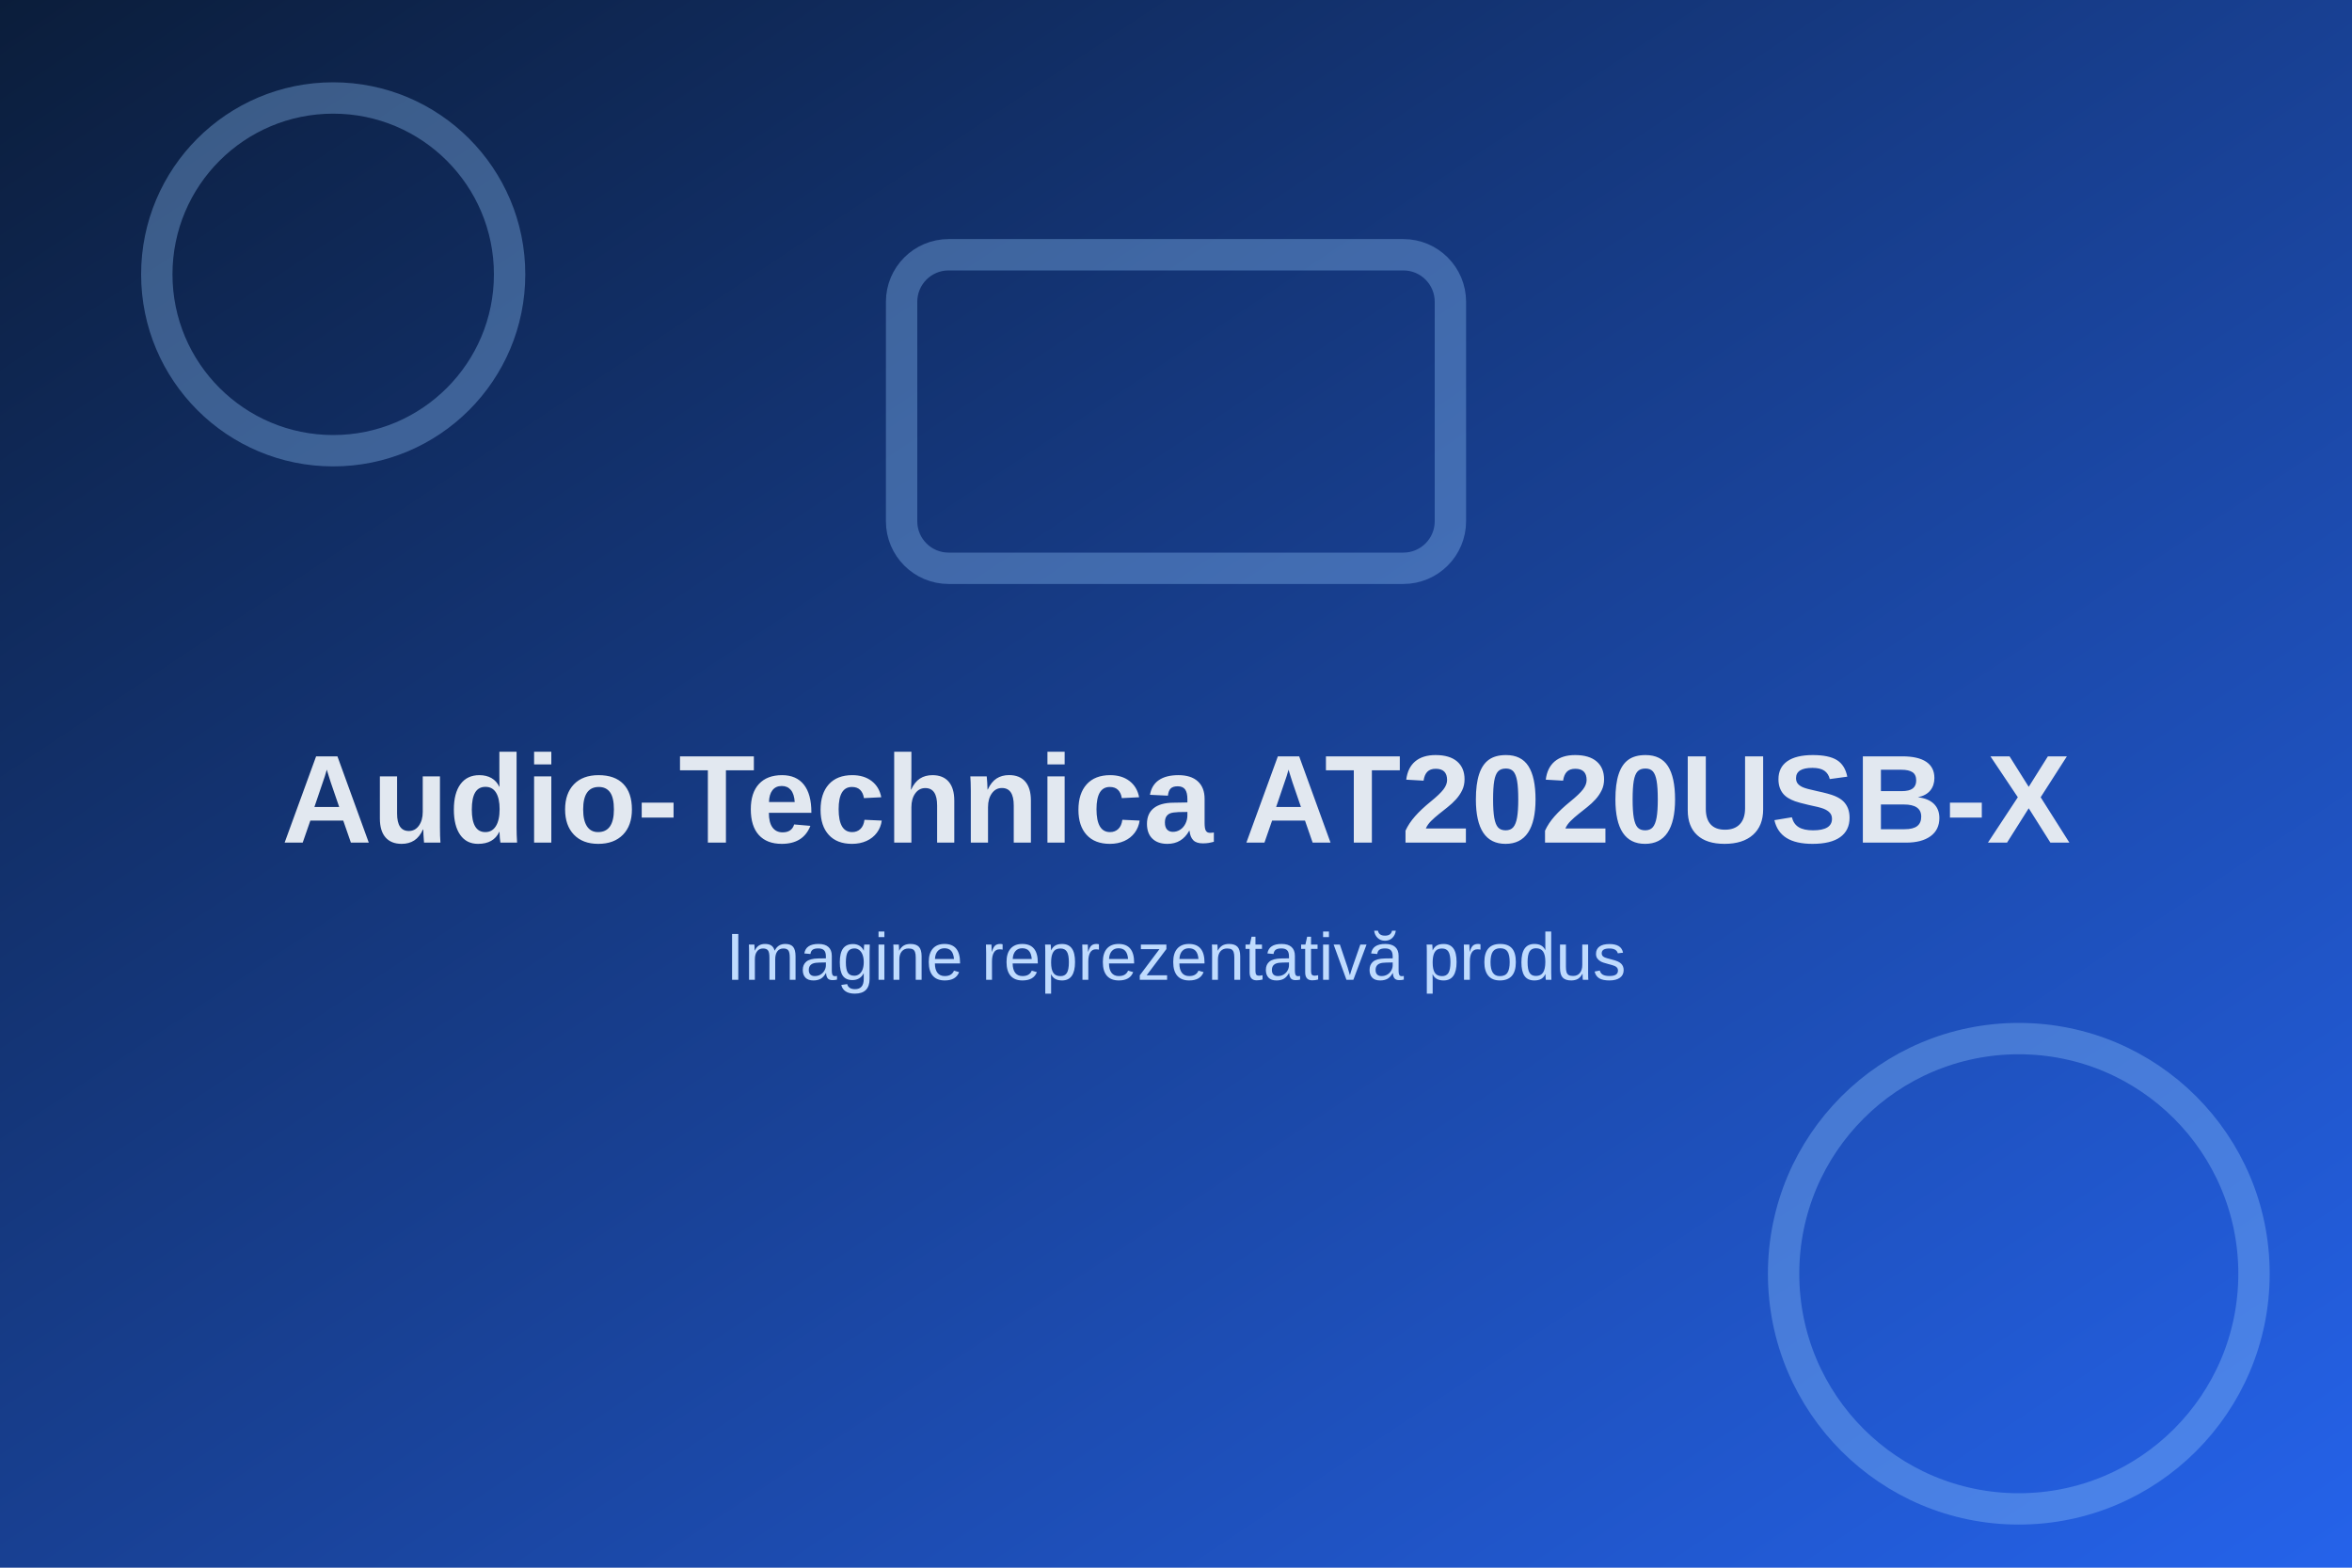
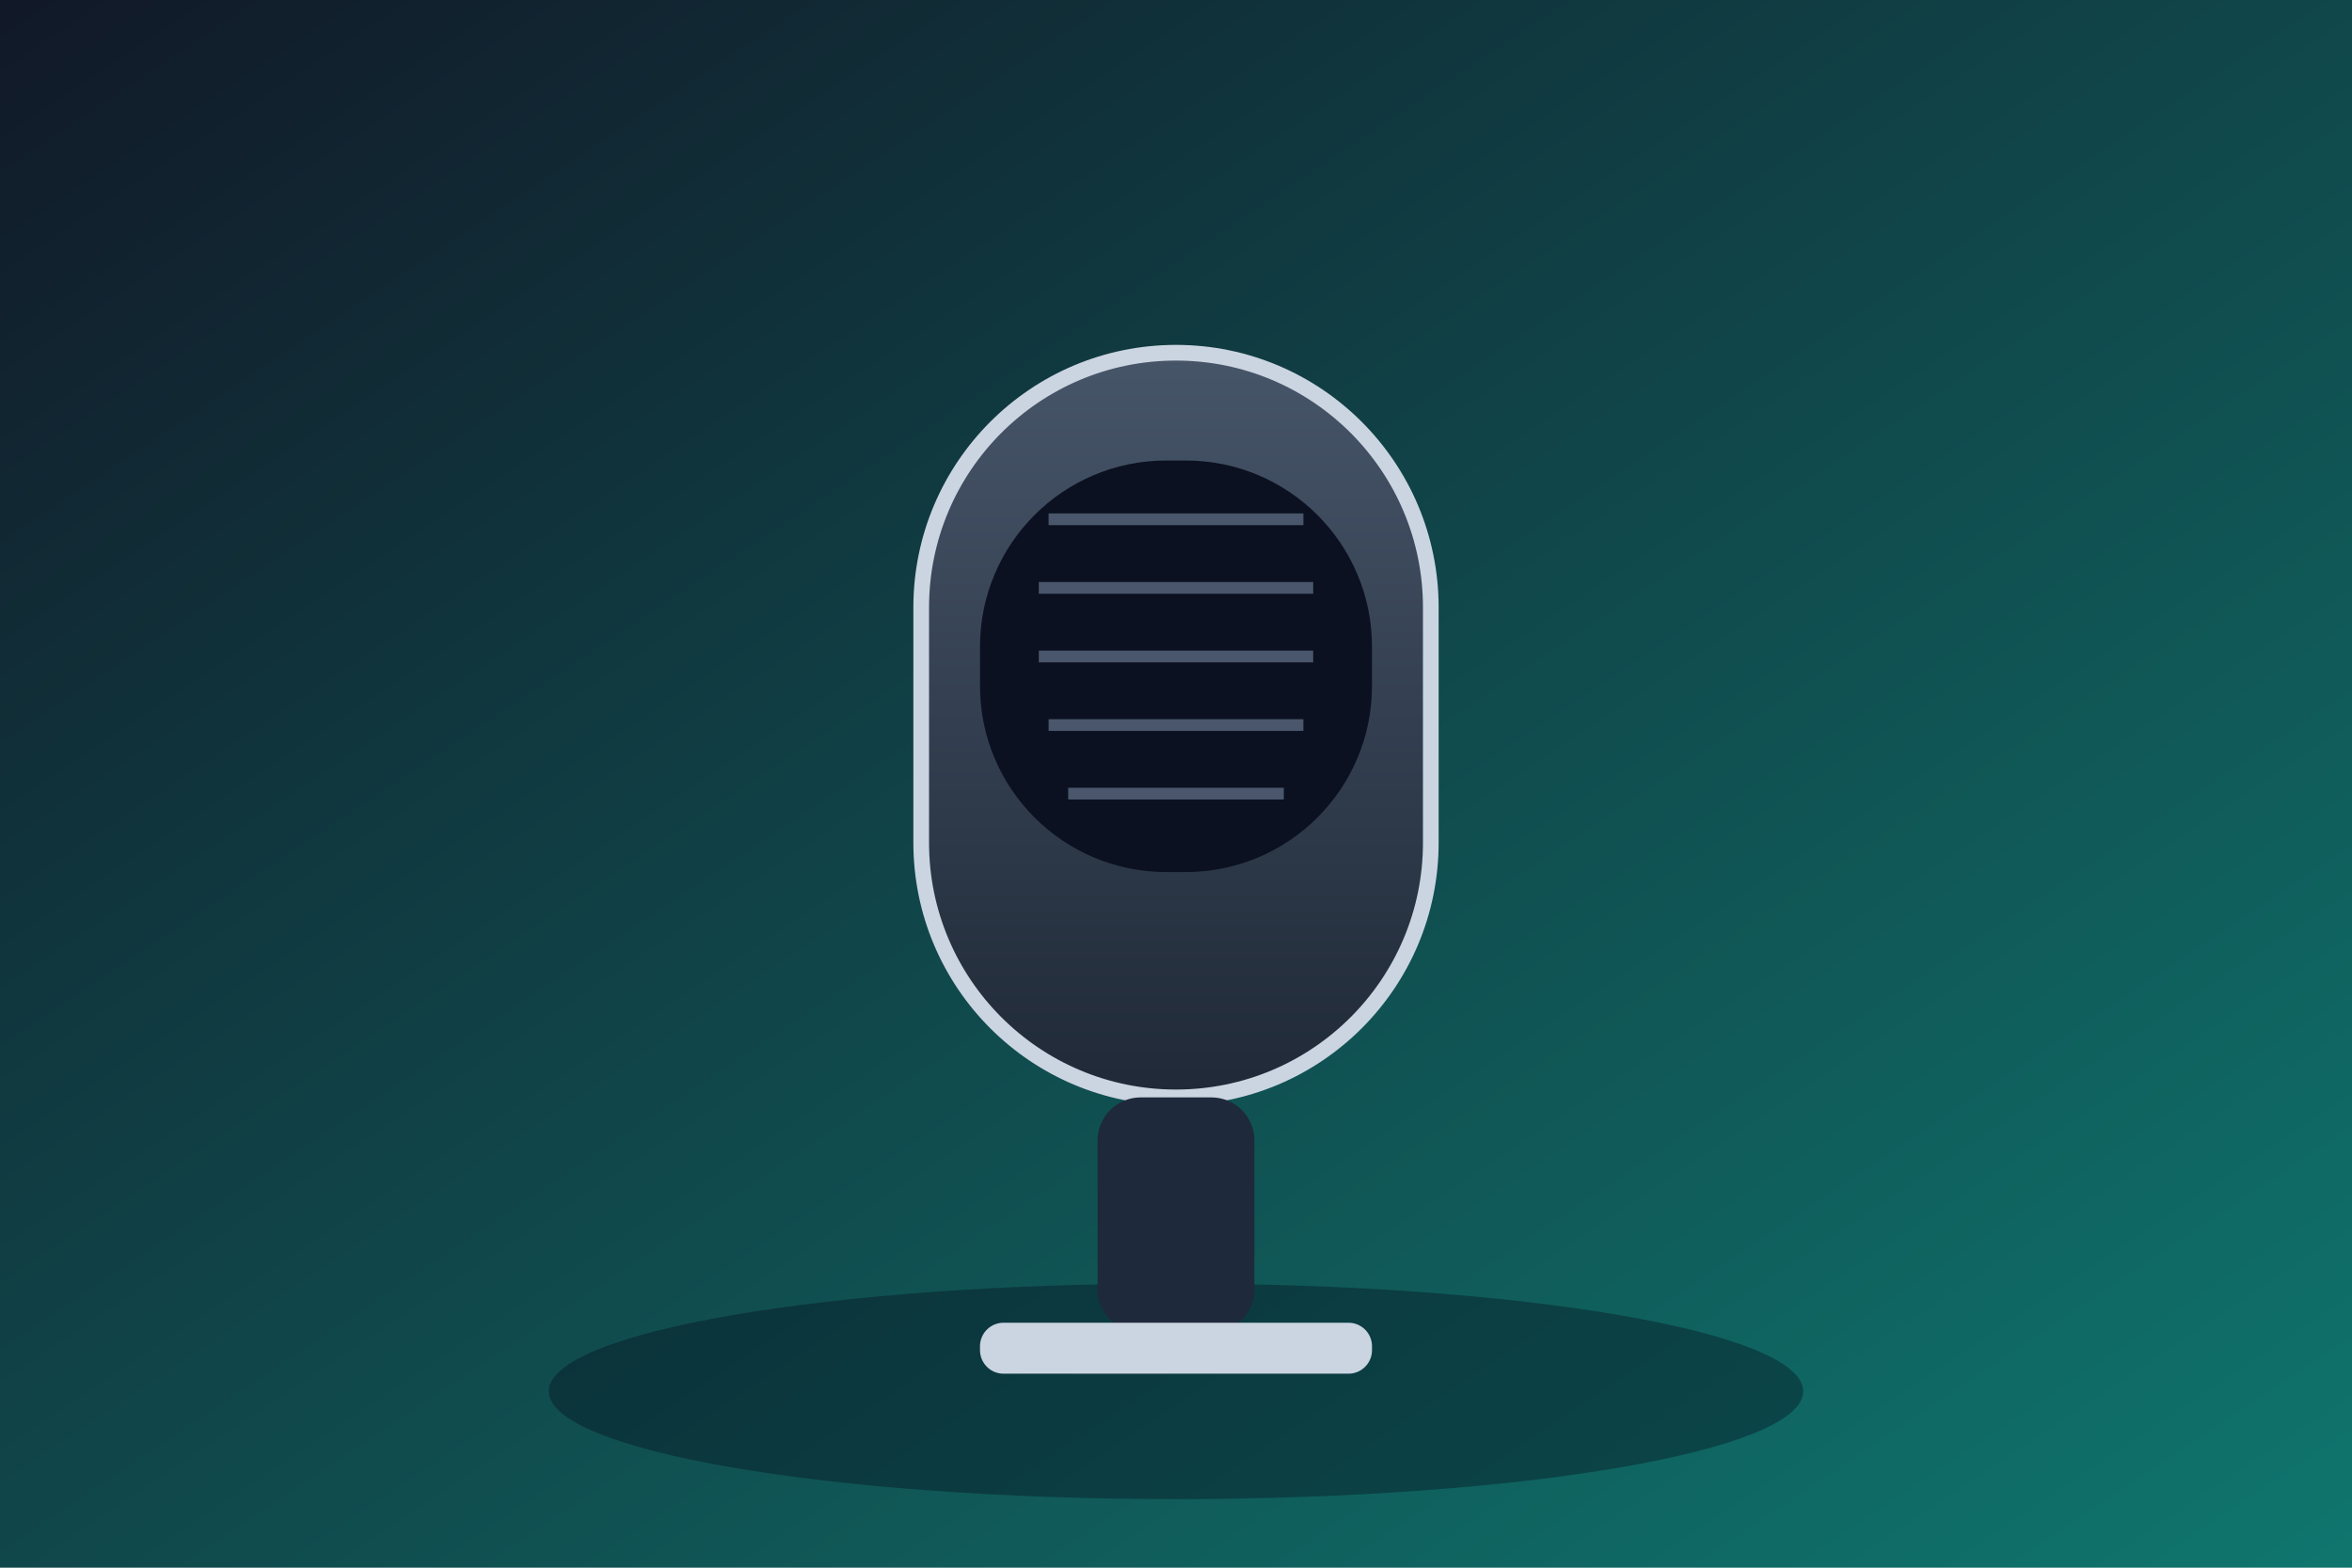
- <svg xmlns="http://www.w3.org/2000/svg" width="1200" height="800" viewBox="0 0 1200 800" role="img" aria-label="Audio-Technica AT2020USB-X">
+ <svg xmlns="http://www.w3.org/2000/svg" width="1200" height="800" viewBox="0 0 1200 800" role="img" aria-label="Microfon Audio-Technica AT2020USB-X">
  <defs>
-     <linearGradient id="bg" x1="0" y1="0" x2="1" y2="1">
-       <stop offset="0%" stop-color="#0b1d3a" />
-       <stop offset="100%" stop-color="#2563eb" />
+     <linearGradient id="bg-at" x1="0" y1="0" x2="1" y2="1">
+       <stop offset="0%" stop-color="#111827" />
+       <stop offset="100%" stop-color="#0f766e" />
+     </linearGradient>
+     <linearGradient id="mic-body" x1="0" y1="0" x2="0" y2="1">
+       <stop offset="0%" stop-color="#475569" />
+       <stop offset="100%" stop-color="#1f2937" />
    </linearGradient>
  </defs>
-   <rect width="1200" height="800" fill="url(#bg)" />
-   <g fill="none" stroke="#93c5fd" stroke-width="16" opacity="0.35">
-     <circle cx="170" cy="140" r="90" />
-     <circle cx="1030" cy="650" r="120" />
-     <rect x="460" y="130" width="280" height="160" rx="24" />
+   <rect width="1200" height="800" fill="url(#bg-at)" />
+   <ellipse cx="600" cy="710" rx="320" ry="55" fill="#020617" opacity="0.35" />
+   <rect x="470" y="180" width="260" height="380" rx="130" fill="url(#mic-body)" stroke="#cbd5e1" stroke-width="8" />
+   <rect x="500" y="235" width="200" height="210" rx="95" fill="#0b1120" />
+   <g stroke="#64748b" stroke-width="6" opacity="0.7">
+     <line x1="535" y1="265" x2="665" y2="265" />
+     <line x1="530" y1="300" x2="670" y2="300" />
+     <line x1="530" y1="335" x2="670" y2="335" />
+     <line x1="535" y1="370" x2="665" y2="370" />
+     <line x1="545" y1="405" x2="655" y2="405" />
  </g>
-   <text x="600" y="430" fill="#e2e8f0" font-family="Arial, Helvetica, sans-serif" font-size="64" font-weight="700" text-anchor="middle">Audio-Technica AT2020USB-X</text>
-   <text x="600" y="500" fill="#bfdbfe" font-family="Arial, Helvetica, sans-serif" font-size="34" text-anchor="middle">Imagine reprezentativă produs</text>
+   <rect x="560" y="560" width="80" height="120" rx="22" fill="#1e293b" />
+   <rect x="500" y="675" width="200" height="26" rx="12" fill="#cbd5e1" />
</svg>
